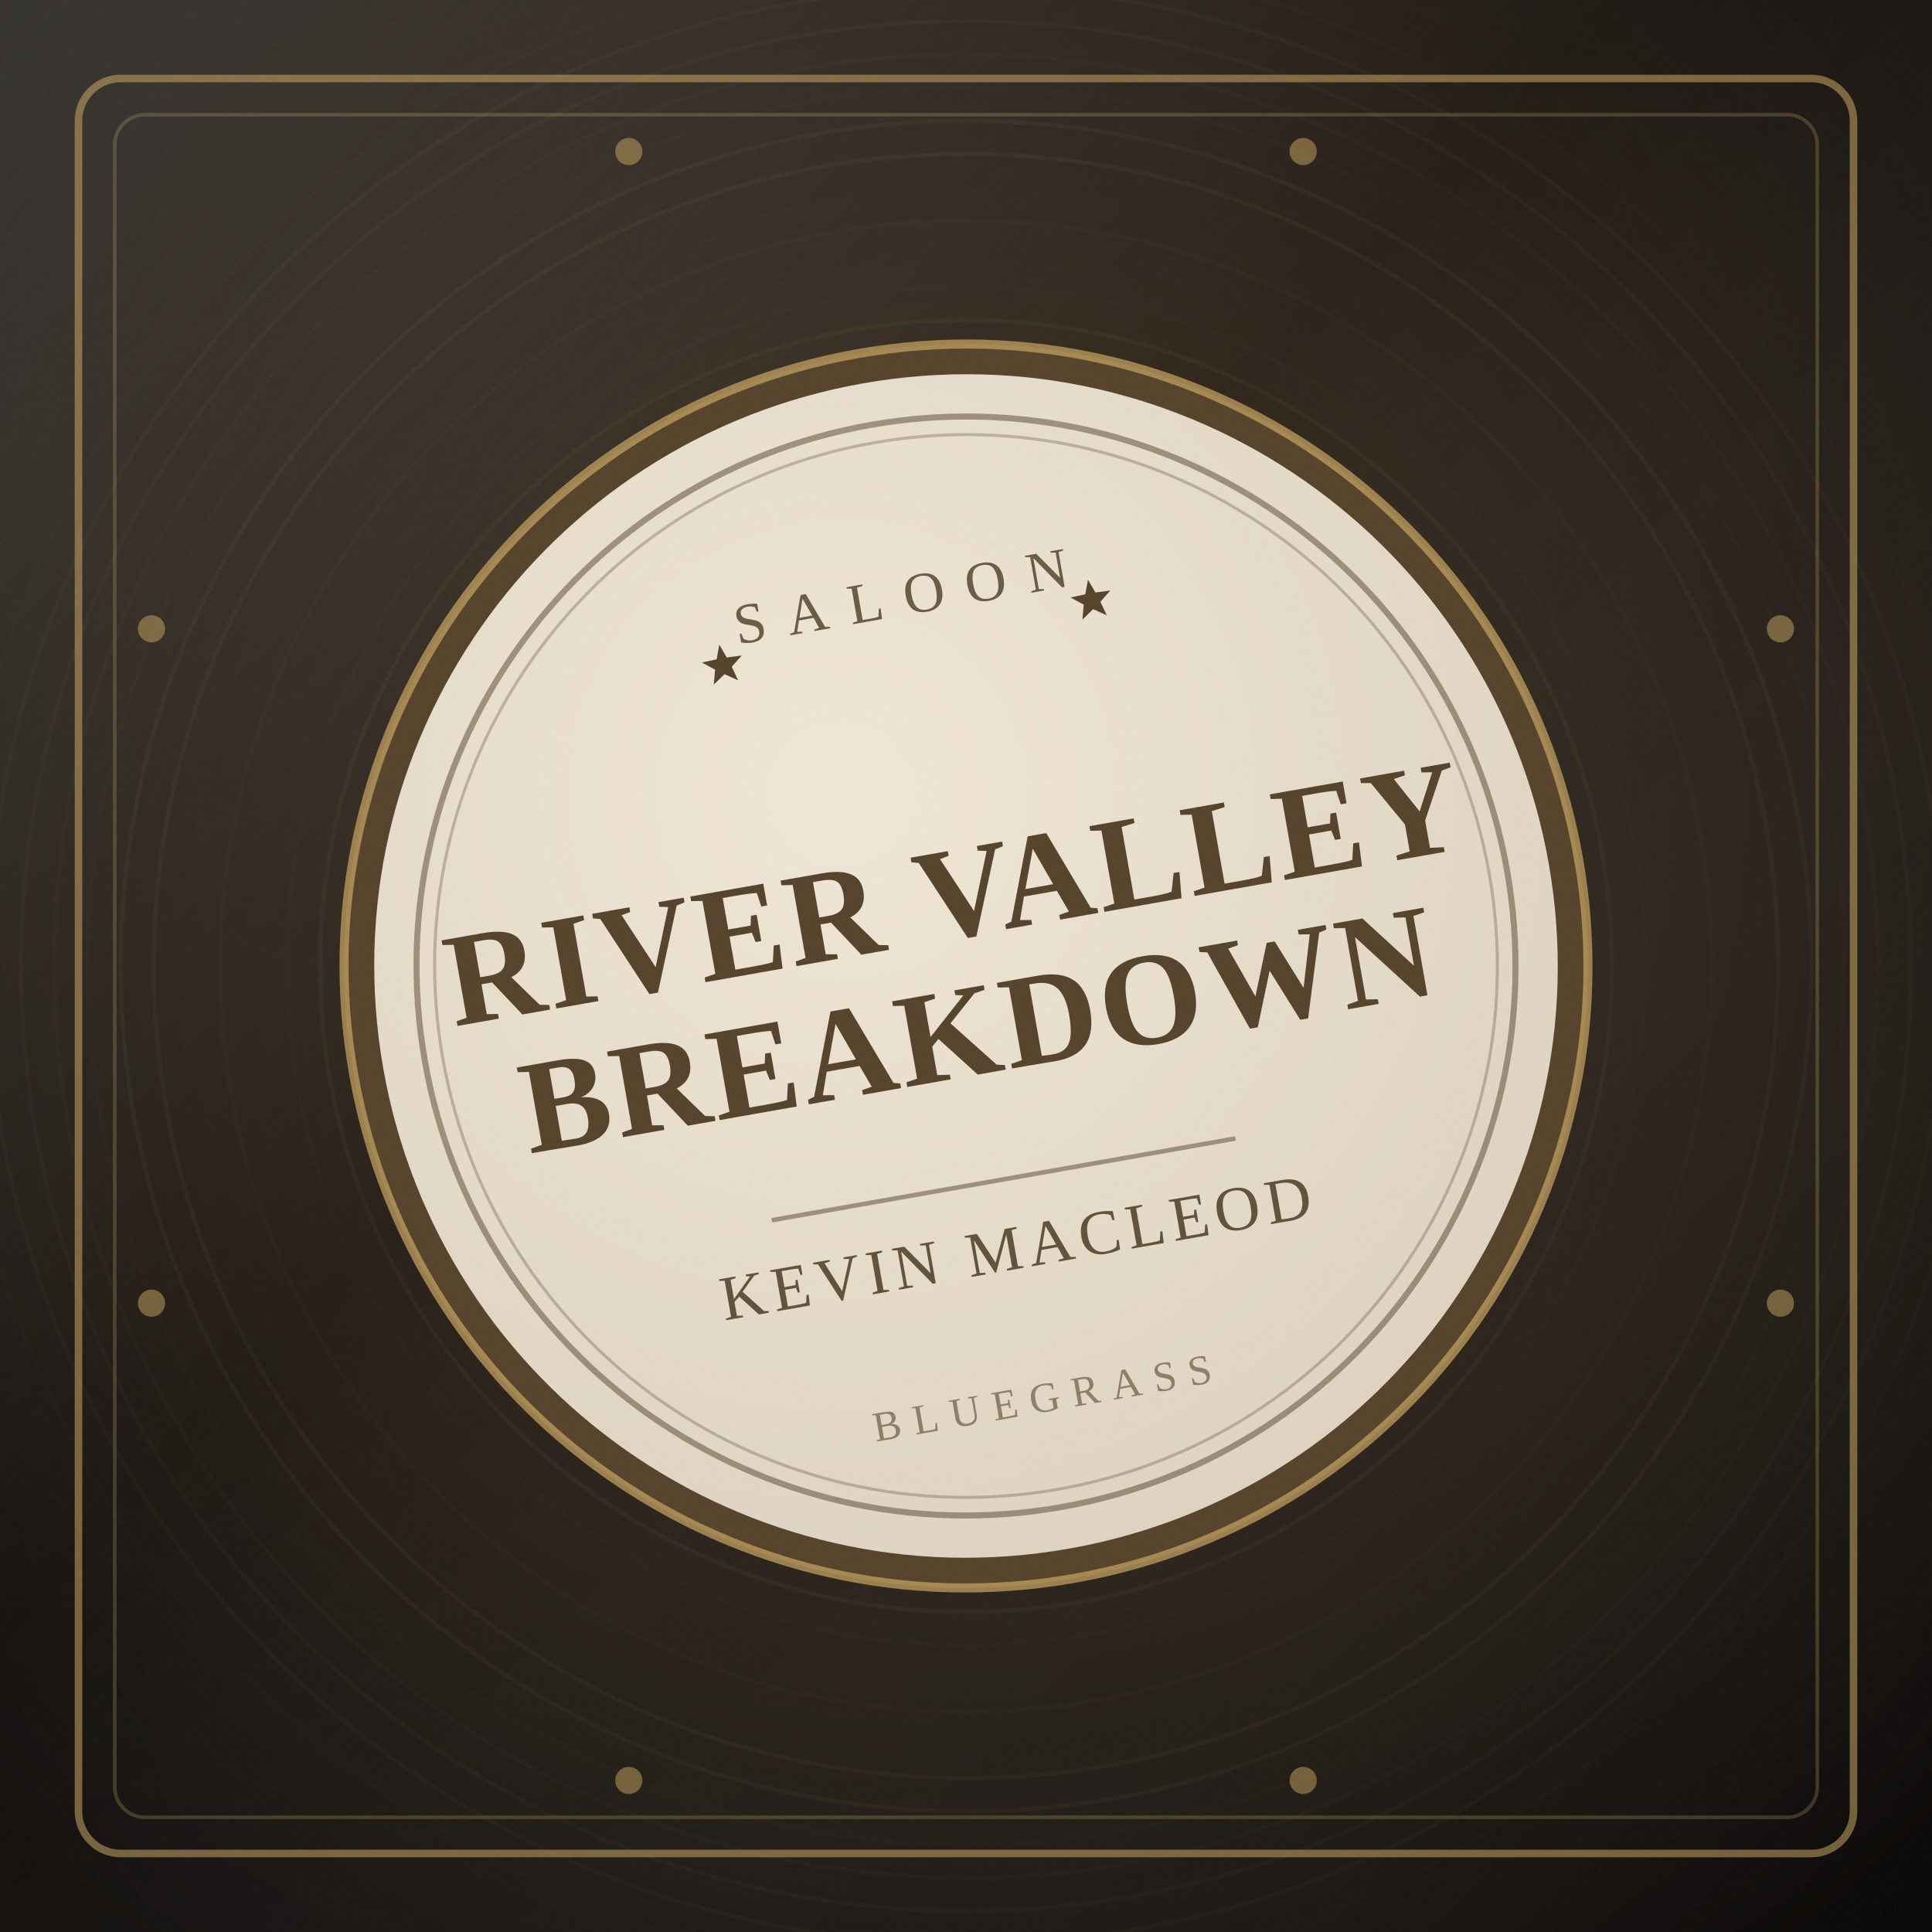
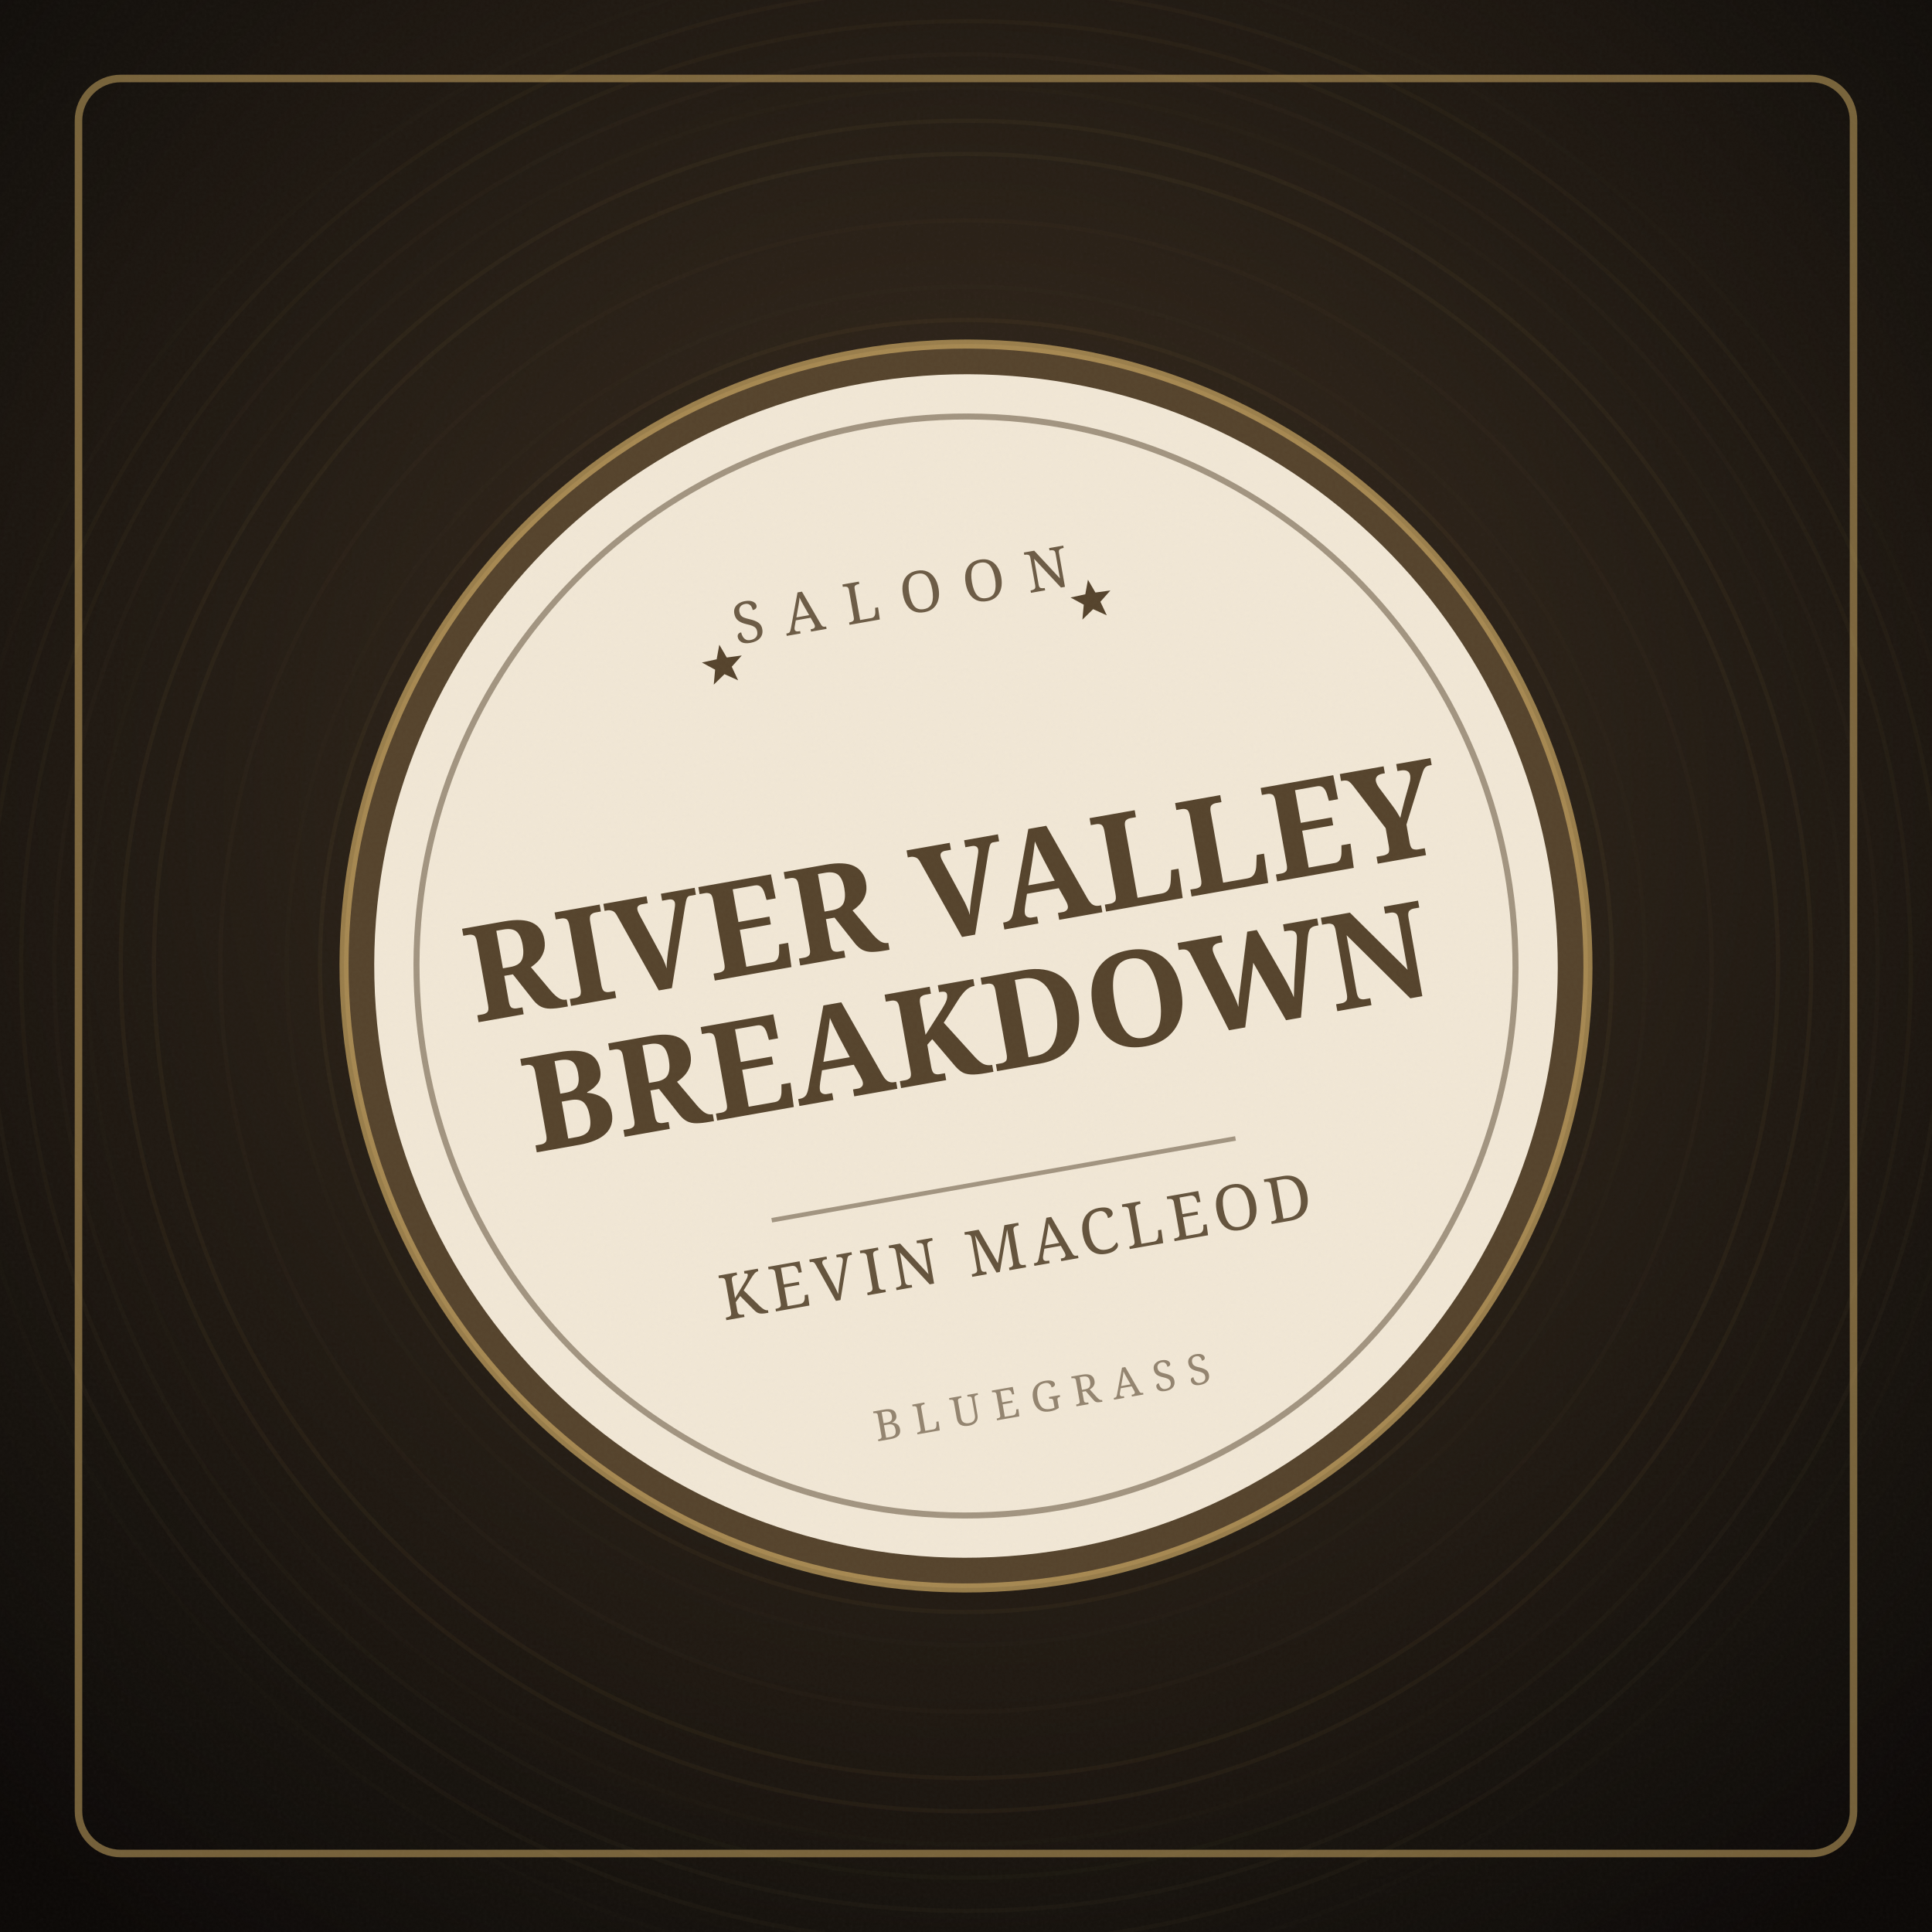
<svg xmlns="http://www.w3.org/2000/svg" viewBox="0 0 640 640" width="640" height="640" role="img" aria-label="River Valley Breakdown by Kevin MacLeod">
  <defs>
-     <radialGradient id="vig" cx="50%" cy="42%" r="72%">
+     <radialGradient id="v" cx="50%" cy="42%" r="72%">
      <stop offset="0%" stop-color="#55432C" stop-opacity="0.55" />
-       <stop offset="100%" stop-color="#000000" stop-opacity="0.62" />
+       <stop offset="100%" stop-color="#000" stop-opacity="0.62" />
    </radialGradient>
-     <radialGradient id="lbl" cx="42%" cy="34%" r="78%">
-       <stop offset="0%" stop-color="#F1E7D5" />
-       <stop offset="100%" stop-color="#F1E7D5" stop-opacity="0.86" />
-     </radialGradient>
-     <linearGradient id="sheen" x1="0" y1="0" x2="1" y2="1">
-       <stop offset="0%" stop-color="#ffffff" stop-opacity="0.16" />
-       <stop offset="42%" stop-color="#ffffff" stop-opacity="0.02" />
-       <stop offset="100%" stop-color="#000000" stop-opacity="0.16" />
-     </linearGradient>
-     <filter id="paper" x="-10%" y="-10%" width="120%" height="120%">
-       <feTurbulence type="fractalNoise" baseFrequency="0.85" numOctaves="3" seed="241" result="n" />
-       <feColorMatrix in="n" type="saturate" values="0" />
+     <filter id="p" x="-10%" y="-10%" width="120%" height="120%">
+       <feTurbulence type="fractalNoise" baseFrequency="0.85" numOctaves="3" seed="241" />
+       <feColorMatrix type="saturate" values="0" />
      <feComponentTransfer>
        <feFuncA type="linear" slope="0.055" />
      </feComponentTransfer>
      <feComposite operator="in" in2="SourceGraphic" />
    </filter>
  </defs>
  <rect width="640" height="640" fill="#1D1611" />
-   <rect width="640" height="640" fill="url(#vig)" />
+   <rect width="640" height="640" fill="url(#v)" />
  <circle cx="320" cy="320" r="214" fill="none" stroke="#C9A661" stroke-opacity="0.050" stroke-width="1.4" />
  <circle cx="320" cy="320" r="225" fill="none" stroke="#C9A661" stroke-opacity="0.014" stroke-width="1.4" />
  <circle cx="320" cy="320" r="236" fill="none" stroke="#C9A661" stroke-opacity="0.002" stroke-width="1.4" />
  <circle cx="320" cy="320" r="247" fill="none" stroke="#C9A661" stroke-opacity="0.026" stroke-width="1.4" />
  <circle cx="320" cy="320" r="258" fill="none" stroke="#C9A661" stroke-opacity="0.002" stroke-width="1.4" />
  <circle cx="320" cy="320" r="269" fill="none" stroke="#C9A661" stroke-opacity="0.050" stroke-width="1.4" />
  <circle cx="320" cy="320" r="280" fill="none" stroke="#C9A661" stroke-opacity="0.050" stroke-width="1.4" />
  <circle cx="320" cy="320" r="291" fill="none" stroke="#C9A661" stroke-opacity="0.014" stroke-width="1.4" />
  <circle cx="320" cy="320" r="302" fill="none" stroke="#C9A661" stroke-opacity="0.026" stroke-width="1.4" />
  <circle cx="320" cy="320" r="313" fill="none" stroke="#C9A661" stroke-opacity="0.038" stroke-width="1.4" />
  <circle cx="320" cy="320" r="324" fill="none" stroke="#C9A661" stroke-opacity="0.038" stroke-width="1.4" />
  <circle cx="320" cy="320" r="335" fill="none" stroke="#C9A661" stroke-opacity="0.014" stroke-width="1.4" />
  <circle cx="320" cy="320" r="346" fill="none" stroke="#C9A661" stroke-opacity="0.002" stroke-width="1.4" />
-   <rect width="640" height="640" fill="url(#sheen)" />
  <rect x="26" y="26" width="588" height="588" rx="14" fill="none" stroke="#C9A661" stroke-opacity="0.55" stroke-width="2.5" />
-   <rect x="38" y="38" width="564" height="564" rx="10" fill="none" stroke="#C9A661" stroke-opacity="0.26" stroke-width="1.2" />
-   <circle cx="589.8" cy="431.7" r="4.5" fill="#C9A661" fill-opacity="0.5" />
-   <circle cx="431.7" cy="589.8" r="4.5" fill="#C9A661" fill-opacity="0.5" />
-   <circle cx="208.3" cy="589.8" r="4.5" fill="#C9A661" fill-opacity="0.5" />
-   <circle cx="50.2" cy="431.7" r="4.5" fill="#C9A661" fill-opacity="0.5" />
-   <circle cx="50.2" cy="208.3" r="4.5" fill="#C9A661" fill-opacity="0.5" />
-   <circle cx="208.3" cy="50.2" r="4.5" fill="#C9A661" fill-opacity="0.5" />
-   <circle cx="431.7" cy="50.2" r="4.5" fill="#C9A661" fill-opacity="0.5" />
-   <circle cx="589.8" cy="208.3" r="4.5" fill="#C9A661" fill-opacity="0.5" />
  <g transform="rotate(-10 320 320)">
    <circle cx="320" cy="320" r="206" fill="#55432C" stroke="#C9A661" stroke-opacity="0.7" stroke-width="3" />
-     <circle cx="320" cy="320" r="196" fill="url(#lbl)" />
+     <circle cx="320" cy="320" r="196" fill="#F1E7D5" />
    <circle cx="320" cy="320" r="182" fill="none" stroke="#55432C" stroke-opacity="0.5" stroke-width="2" />
-     <circle cx="320" cy="320" r="176" fill="none" stroke="#55432C" stroke-opacity="0.3" stroke-width="1" />
-     <text x="320" y="202" text-anchor="middle" font-family="Georgia, 'Times New Roman', serif" font-size="19" letter-spacing="7" fill="#55432C" fill-opacity="0.85">SALOON</text>
+     <text x="320" y="202" text-anchor="middle" font-family="Georgia, serif" font-size="19" letter-spacing="7" fill="#55432C" fill-opacity="0.85">SALOON</text>
    <polygon points="258.0,201.0 259.7,205.6 264.7,205.8 260.8,208.9 262.1,213.7 258.0,210.9 253.9,213.7 255.2,208.9 251.3,205.8 256.3,205.6" fill="#55432C" />
    <polygon points="382.0,201.0 383.7,205.6 388.7,205.8 384.8,208.9 386.1,213.7 382.0,210.9 377.9,213.7 379.2,208.9 375.3,205.8 380.3,205.6" fill="#55432C" />
-     <g font-family="Georgia, 'Times New Roman', serif" font-weight="bold" fill="#55432C">
-       <text x="320" y="310.3" text-anchor="middle" font-size="44" letter-spacing="1">RIVER VALLEY</text>
-       <text x="320" y="356.1" text-anchor="middle" font-size="44" letter-spacing="1">BREAKDOWN</text>
+     <g font-family="Georgia, serif" font-weight="bold" fill="#55432C">
+       <text x="320" y="310.3" text-anchor="middle" font-size="44">RIVER VALLEY</text>
+       <text x="320" y="356.1" text-anchor="middle" font-size="44">BREAKDOWN</text>
    </g>
    <line x1="242" y1="391.76" x2="398" y2="391.76" stroke="#55432C" stroke-opacity="0.5" stroke-width="1.5" />
-     <text x="320" y="421.76" text-anchor="middle" font-family="Georgia, 'Times New Roman', serif" font-size="21" letter-spacing="2" fill="#55432C" fill-opacity="0.9">KEVIN MACLEOD</text>
-     <text x="320" y="470" text-anchor="middle" font-family="Georgia, 'Times New Roman', serif" font-size="14" letter-spacing="4" fill="#55432C" fill-opacity="0.6">BLUEGRASS</text>
+     <text x="320" y="421.76" text-anchor="middle" font-family="Georgia, serif" font-size="21" letter-spacing="2" fill="#55432C" fill-opacity="0.9">KEVIN MACLEOD</text>
+     <text x="320" y="470" text-anchor="middle" font-family="Georgia, serif" font-size="14" letter-spacing="4" fill="#55432C" fill-opacity="0.6">BLUEGRASS</text>
  </g>
-   <rect width="640" height="640" filter="url(#paper)" fill="#ffffff" opacity="0.5" />
+   <rect width="640" height="640" filter="url(#p)" fill="#fff" opacity="0.5" />
</svg>
